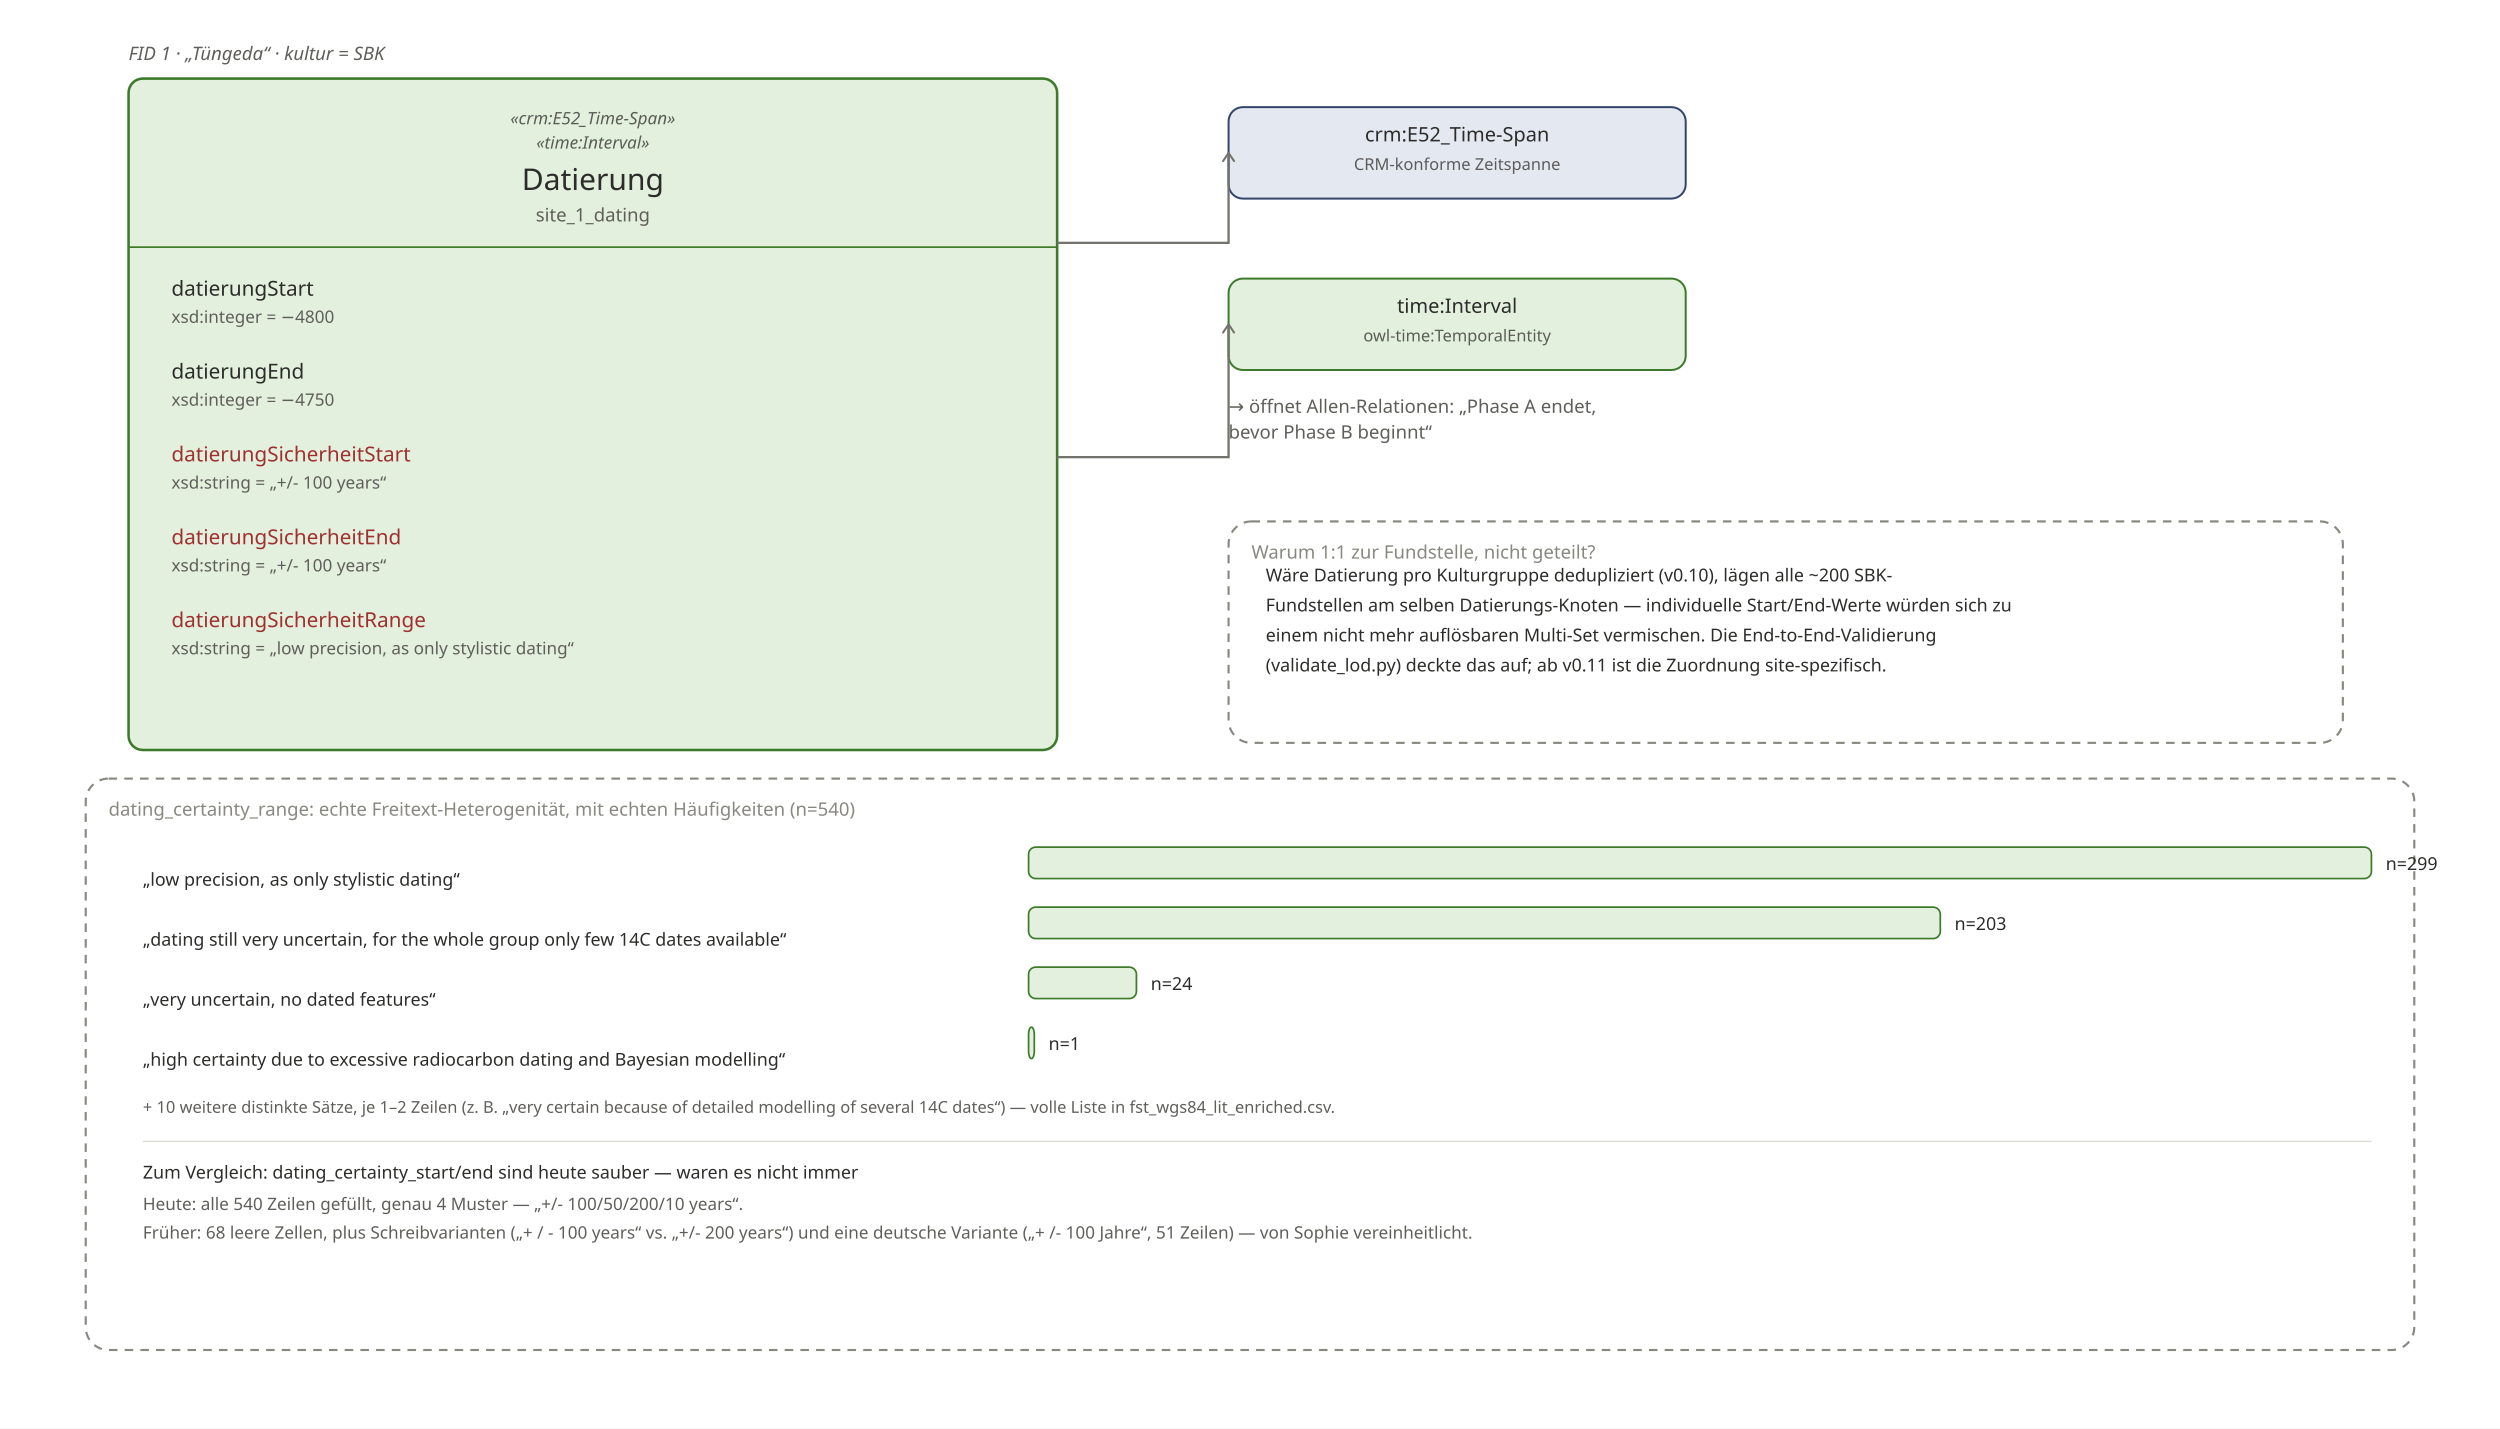
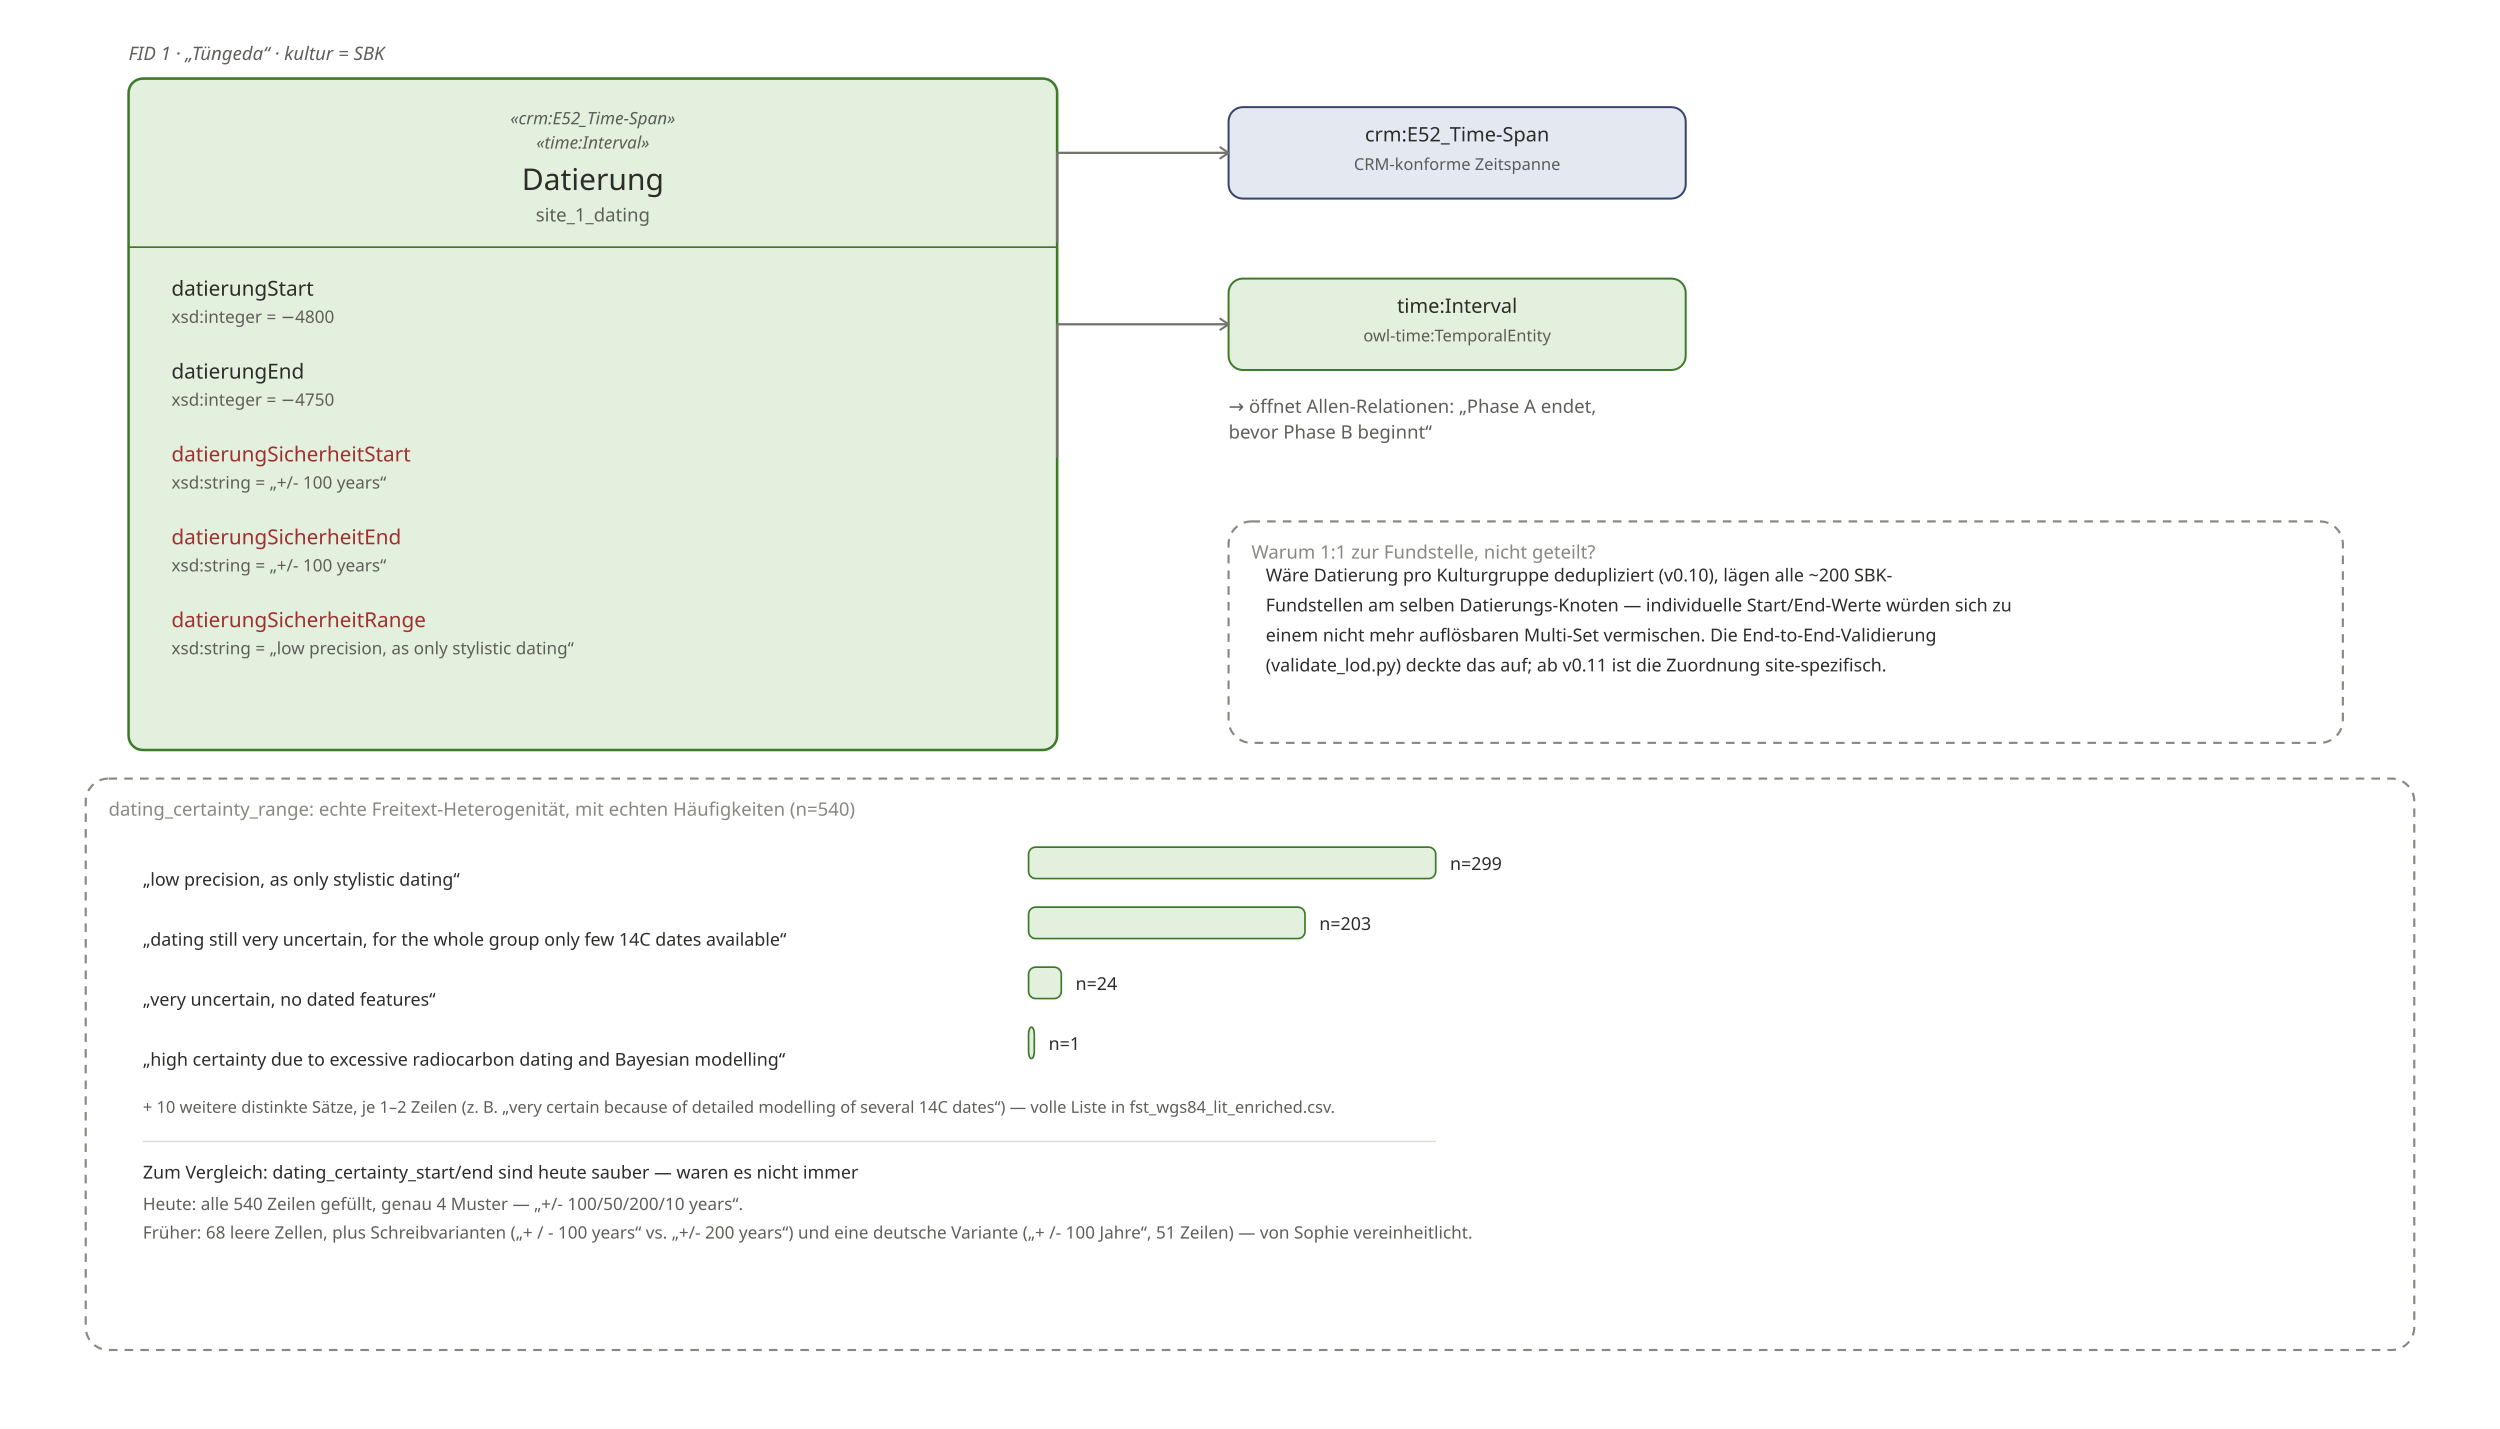
<svg xmlns="http://www.w3.org/2000/svg" width="1750" height="1000" viewBox="0 0 1750 1000" role="img">
  <rect x="0" y="0" width="1750" height="1000" fill="#ffffff" />
  <defs>
    <marker id="arrow" viewBox="0 0 10 10" refX="8" refY="5" markerWidth="6" markerHeight="6" orient="auto-start-reverse">
      <path d="M2 1L8 5L2 9" fill="none" stroke="#73726c" stroke-width="1.5" stroke-linecap="round" stroke-linejoin="round" />
    </marker>
    <marker id="arrow-uncertain" viewBox="0 0 10 10" refX="8" refY="5" markerWidth="6" markerHeight="6" orient="auto-start-reverse">
      <path d="M2 1L8 5L2 9" fill="none" stroke="#a03030" stroke-width="1.5" stroke-linecap="round" stroke-linejoin="round" />
    </marker>
  </defs>
  <text x="90" y="42" font-family="Fira Sans" font-size="13" font-style="italic" fill="#5f5e5a">FID 1 · „Tüngeda“ · kultur = SBK</text>
  <rect x="90.0" y="55.0" width="650.0" height="470.0" rx="10" fill="#e2f0dd" stroke="#3d7a2a" stroke-width="1.8" />
  <text x="415.0" y="87.0" text-anchor="middle" font-family="Fira Sans" font-size="12" font-style="italic" fill="#2c2c2a" opacity="0.75">«crm:E52_Time-Span»</text>
  <text x="415.0" y="104.0" text-anchor="middle" font-family="Fira Sans" font-size="12" font-style="italic" fill="#2c2c2a" opacity="0.75">«time:Interval»</text>
  <text x="415.0" y="133.0" text-anchor="middle" font-family="Fira Sans" font-weight="500" font-size="21" fill="#2c2c2a">Datierung</text>
  <text x="415.0" y="155.0" text-anchor="middle" font-family="Fira Sans" font-size="13" fill="#5f5e5a">site_1_dating</text>
  <line x1="90.0" y1="173.0" x2="740.0" y2="173.0" stroke="#3d7a2a" stroke-width="1.2" />
  <text x="120.0" y="207.0" font-family="Fira Sans" font-size="14.5" font-weight="500" fill="#2c2c2a">datierungStart</text>
  <text x="120.0" y="226.0" font-family="Fira Sans" font-size="12" fill="#5f5e5a">xsd:integer = −4800</text>
  <text x="120.0" y="265.0" font-family="Fira Sans" font-size="14.5" font-weight="500" fill="#2c2c2a">datierungEnd</text>
  <text x="120.0" y="284.0" font-family="Fira Sans" font-size="12" fill="#5f5e5a">xsd:integer = −4750</text>
  <text x="120.0" y="323.0" font-family="Fira Sans" font-size="14.5" font-weight="500" fill="#a03030">datierungSicherheitStart</text>
  <text x="120.0" y="342.0" font-family="Fira Sans" font-size="12" fill="#5f5e5a">xsd:string = „+/- 100 years“</text>
  <text x="120.0" y="381.0" font-family="Fira Sans" font-size="14.5" font-weight="500" fill="#a03030">datierungSicherheitEnd</text>
  <text x="120.0" y="400.0" font-family="Fira Sans" font-size="12" fill="#5f5e5a">xsd:string = „+/- 100 years“</text>
  <text x="120.0" y="439.0" font-family="Fira Sans" font-size="14.5" font-weight="500" fill="#a03030">datierungSicherheitRange</text>
  <text x="120.0" y="458.0" font-family="Fira Sans" font-size="12" fill="#5f5e5a">xsd:string = „low precision, as only stylistic dating“</text>
  <rect x="860.0" y="75.0" width="320.0" height="64.0" rx="10" fill="#e4e8f0" stroke="#33456b" stroke-width="1.4" />
  <text x="1020.0" y="99.0" text-anchor="middle" font-family="Fira Sans" font-weight="500" font-size="14.0" fill="#2c2c2a">crm:E52_Time-Span</text>
  <text x="1020.0" y="119.0" text-anchor="middle" font-family="Fira Sans" font-size="11.5" fill="#2c2c2a" opacity="0.75">CRM-konforme Zeitspanne</text>
-   <path d="M 740.0 170.0 L 860.0 170.0 L 860.0 107.0" fill="none" stroke="#73726c" stroke-width="1.6" marker-end="url(#arrow)" />
+   <path d="M 740.0 170.0 L 740.0 107.0 L 860.0 107.0" fill="none" stroke="#73726c" stroke-width="1.6" marker-end="url(#arrow)" />
  <rect x="860.0" y="195.0" width="320.0" height="64.0" rx="10" fill="#e2f0dd" stroke="#3d7a2a" stroke-width="1.4" />
  <text x="1020.0" y="219.0" text-anchor="middle" font-family="Fira Sans" font-weight="500" font-size="14.0" fill="#2c2c2a">time:Interval</text>
  <text x="1020.0" y="239.0" text-anchor="middle" font-family="Fira Sans" font-size="11.5" fill="#2c2c2a" opacity="0.75">owl-time:TemporalEntity</text>
-   <path d="M 740.0 320.0 L 860.0 320.0 L 860.0 227.0" fill="none" stroke="#73726c" stroke-width="1.6" marker-end="url(#arrow)" />
+   <path d="M 740.0 320.0 L 740.0 227.0 L 860.0 227.0" fill="none" stroke="#73726c" stroke-width="1.6" marker-end="url(#arrow)" />
  <text x="860.0" y="289.0" font-family="Fira Sans" font-size="13" fill="#5f5e5a">→ öffnet Allen-Relationen: „Phase A endet,</text>
  <text x="860.0" y="307.0" font-family="Fira Sans" font-size="13" fill="#5f5e5a">bevor Phase B beginnt“</text>
  <rect x="860.0" y="365.0" width="780.0" height="155.0" rx="16" fill="none" stroke="#888780" stroke-width="1.5" stroke-dasharray="6 5" />
  <text x="876.0" y="391.0" font-family="Fira Sans" font-weight="500" font-size="13" fill="#888780">Warum 1:1 zur Fundstelle, nicht geteilt?</text>
  <text x="886.0" y="407.0" font-family="Fira Sans" font-size="12.5" fill="#2c2c2a">Wäre Datierung pro Kulturgruppe dedupliziert (v0.10), lägen alle ~200 SBK-</text>
  <text x="886.0" y="428.0" font-family="Fira Sans" font-size="12.5" fill="#2c2c2a">Fundstellen am selben Datierungs-Knoten — individuelle Start/End-Werte würden sich zu</text>
  <text x="886.0" y="449.0" font-family="Fira Sans" font-size="12.5" fill="#2c2c2a">einem nicht mehr auflösbaren Multi-Set vermischen. Die End-to-End-Validierung</text>
  <text x="886.0" y="470.0" font-family="Fira Sans" font-size="12.5" fill="#2c2c2a">(validate_lod.py) deckte das auf; ab v0.11 ist die Zuordnung site-spezifisch.</text>
  <rect x="60.0" y="545.0" width="1630.0" height="400.0" rx="16" fill="none" stroke="#888780" stroke-width="1.5" stroke-dasharray="6 5" />
  <text x="76.0" y="571.0" font-family="Fira Sans" font-weight="500" font-size="13" fill="#888780">dating_certainty_range: echte Freitext-Heterogenität, mit echten Häufigkeiten (n=540)</text>
  <text x="100.0" y="620.0" font-family="Fira Sans" font-size="12.5" fill="#2c2c2a">„low precision, as only stylistic dating“</text>
-   <rect x="720.0" y="593.0" width="940.0" height="22" rx="5" fill="#e2f0dd" stroke="#3d7a2a" stroke-width="1.2" />
-   <text x="1670.0" y="609.0" font-family="Fira Sans" font-weight="500" font-size="12.5" fill="#2c2c2a">n=299</text>
+   <rect x="720.0" y="593.0" width="285.0" height="22" rx="5" fill="#e2f0dd" stroke="#3d7a2a" stroke-width="1.2" />
+   <text x="1015.0" y="609.0" font-family="Fira Sans" font-weight="500" font-size="12.5" fill="#2c2c2a">n=299</text>
  <text x="100.0" y="662.0" font-family="Fira Sans" font-size="12.5" fill="#2c2c2a">„dating still very uncertain, for the whole group only few 14C dates available“</text>
-   <rect x="720.0" y="635.0" width="638.2" height="22" rx="5" fill="#e2f0dd" stroke="#3d7a2a" stroke-width="1.2" />
-   <text x="1368.2" y="651.0" font-family="Fira Sans" font-weight="500" font-size="12.5" fill="#2c2c2a">n=203</text>
+   <rect x="720.0" y="635.0" width="193.5" height="22" rx="5" fill="#e2f0dd" stroke="#3d7a2a" stroke-width="1.2" />
+   <text x="923.5" y="651.0" font-family="Fira Sans" font-weight="500" font-size="12.5" fill="#2c2c2a">n=203</text>
  <text x="100.0" y="704.0" font-family="Fira Sans" font-size="12.5" fill="#2c2c2a">„very uncertain, no dated features“</text>
-   <rect x="720.0" y="677.0" width="75.5" height="22" rx="5" fill="#e2f0dd" stroke="#3d7a2a" stroke-width="1.2" />
-   <text x="805.5" y="693.0" font-family="Fira Sans" font-weight="500" font-size="12.5" fill="#2c2c2a">n=24</text>
+   <rect x="720.0" y="677.0" width="22.9" height="22" rx="5" fill="#e2f0dd" stroke="#3d7a2a" stroke-width="1.2" />
+   <text x="752.9" y="693.0" font-family="Fira Sans" font-weight="500" font-size="12.5" fill="#2c2c2a">n=24</text>
  <text x="100.0" y="746.0" font-family="Fira Sans" font-size="12.5" fill="#2c2c2a">„high certainty due to excessive radiocarbon dating and Bayesian modelling“</text>
  <rect x="720.0" y="719.0" width="4.0" height="22" rx="5" fill="#e2f0dd" stroke="#3d7a2a" stroke-width="1.2" />
  <text x="734.0" y="735.0" font-family="Fira Sans" font-weight="500" font-size="12.5" fill="#2c2c2a">n=1</text>
  <text x="100.0" y="779.0" font-family="Fira Sans" font-size="11.5" fill="#5f5e5a">+ 10 weitere distinkte Sätze, je 1–2 Zeilen (z. B. „very certain because of detailed modelling of several 14C dates“) — volle Liste in fst_wgs84_lit_enriched.csv.</text>
-   <line x1="100.0" y1="799.0" x2="1660.0" y2="799.0" stroke="#dedcd4" stroke-width="1" />
+   <line x1="100.0" y1="799.0" x2="1005.0" y2="799.0" stroke="#dedcd4" stroke-width="1" />
  <text x="100.0" y="825.0" font-family="Fira Sans" font-weight="500" font-size="12.5" fill="#2c2c2a">Zum Vergleich: dating_certainty_start/end sind heute sauber — waren es nicht immer</text>
  <text x="100.0" y="847.0" font-family="Fira Sans" font-size="12" fill="#5f5e5a">Heute: alle 540 Zeilen gefüllt, genau 4 Muster — „+/- 100/50/200/10 years“.</text>
  <text x="100.0" y="867.0" font-family="Fira Sans" font-size="12" fill="#5f5e5a">Früher: 68 leere Zellen, plus Schreibvarianten („+ / - 100 years“ vs. „+/- 200 years“) und eine deutsche Variante („+ /- 100 Jahre“, 51 Zeilen) — von Sophie vereinheitlicht.</text>
</svg>
